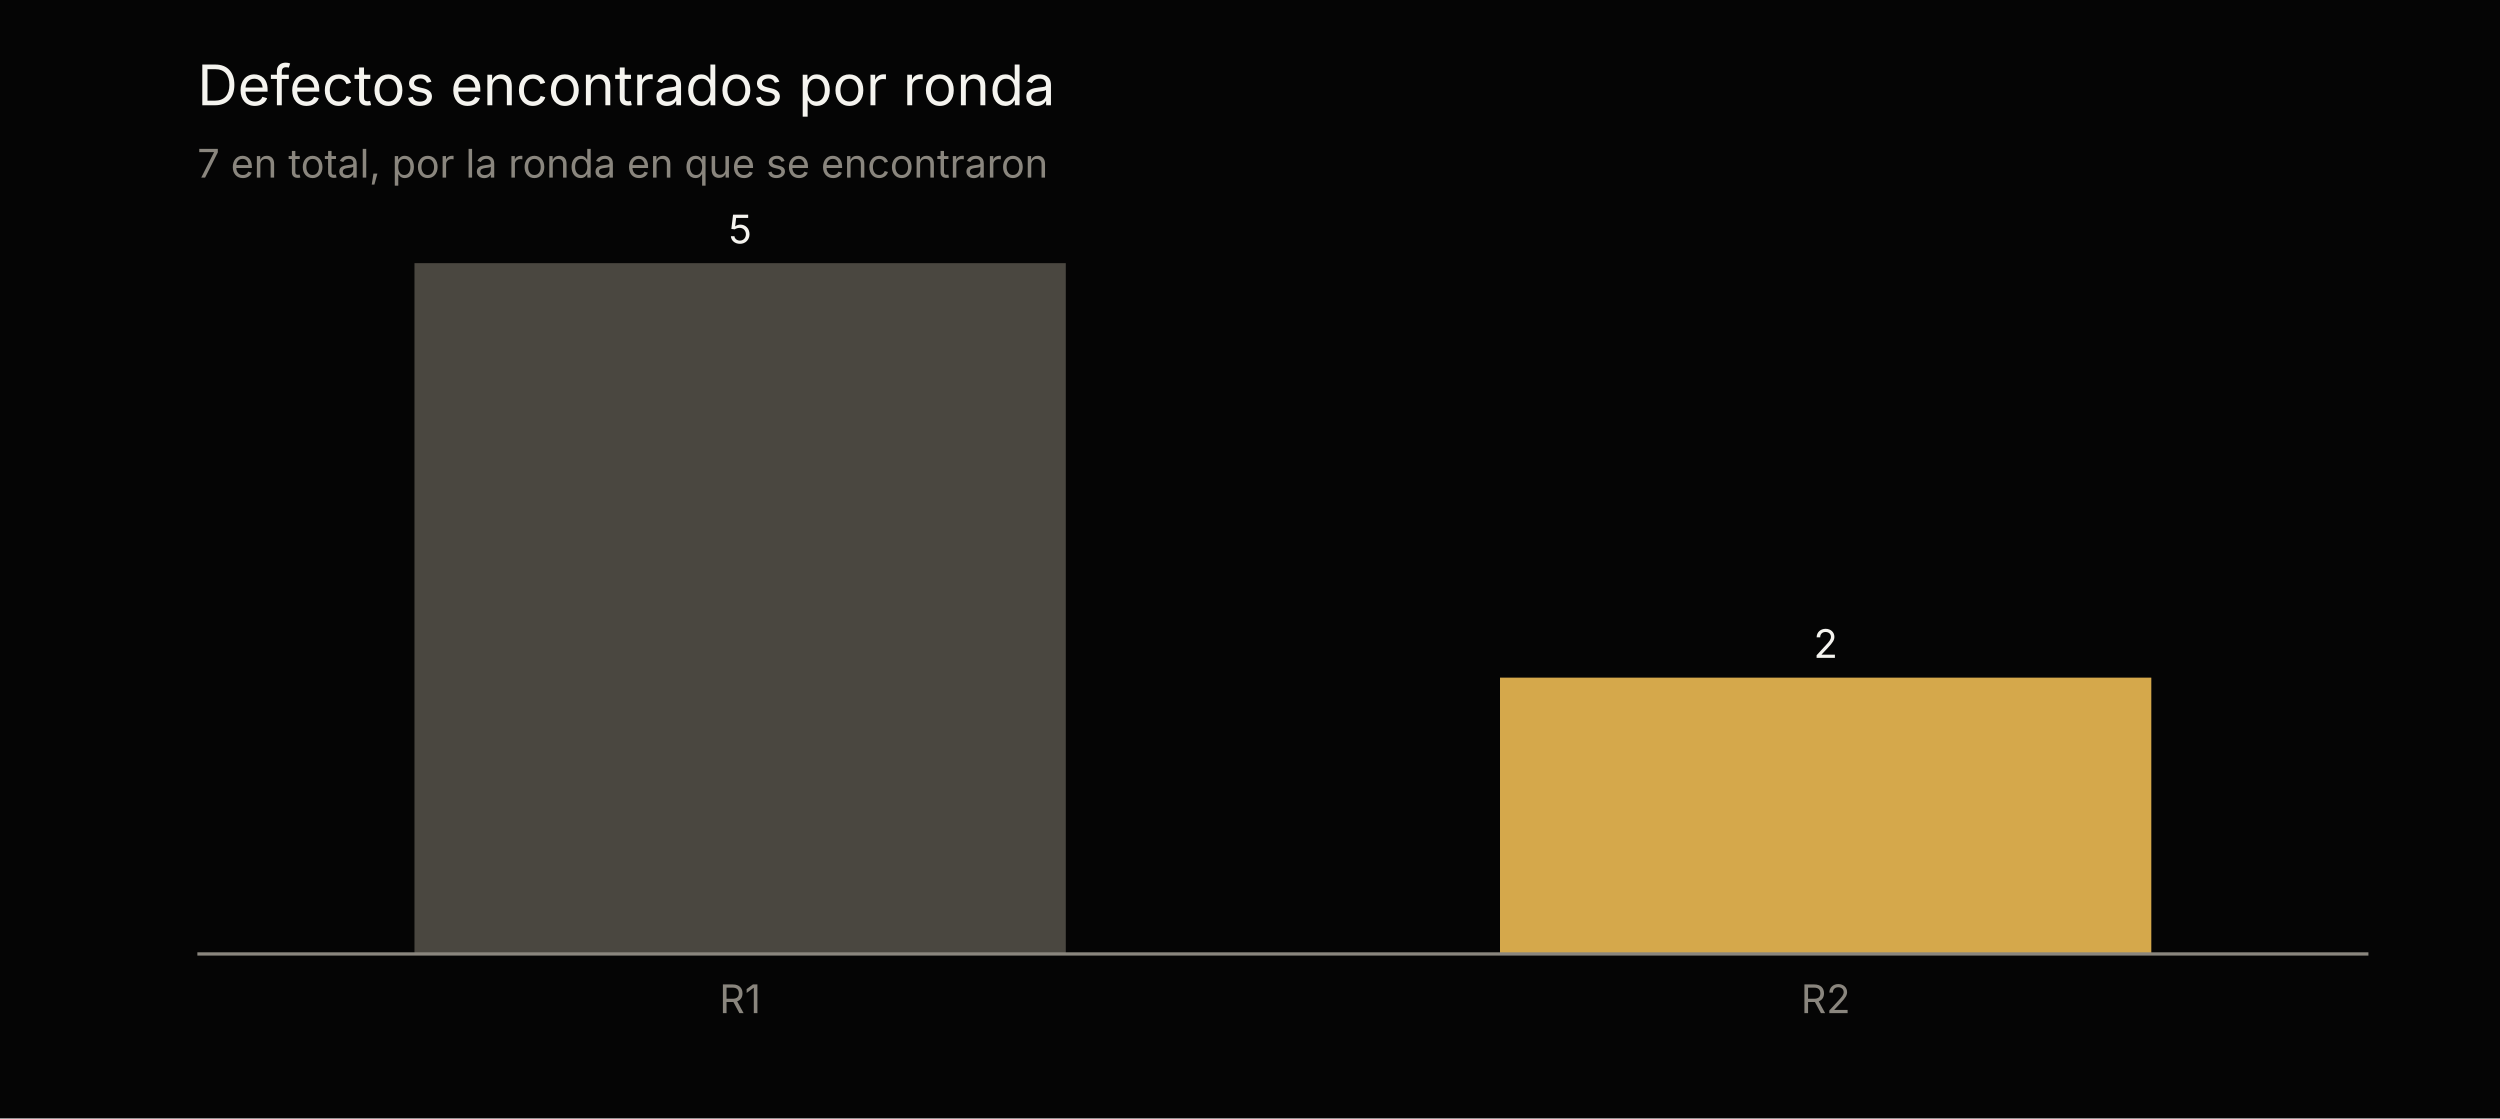
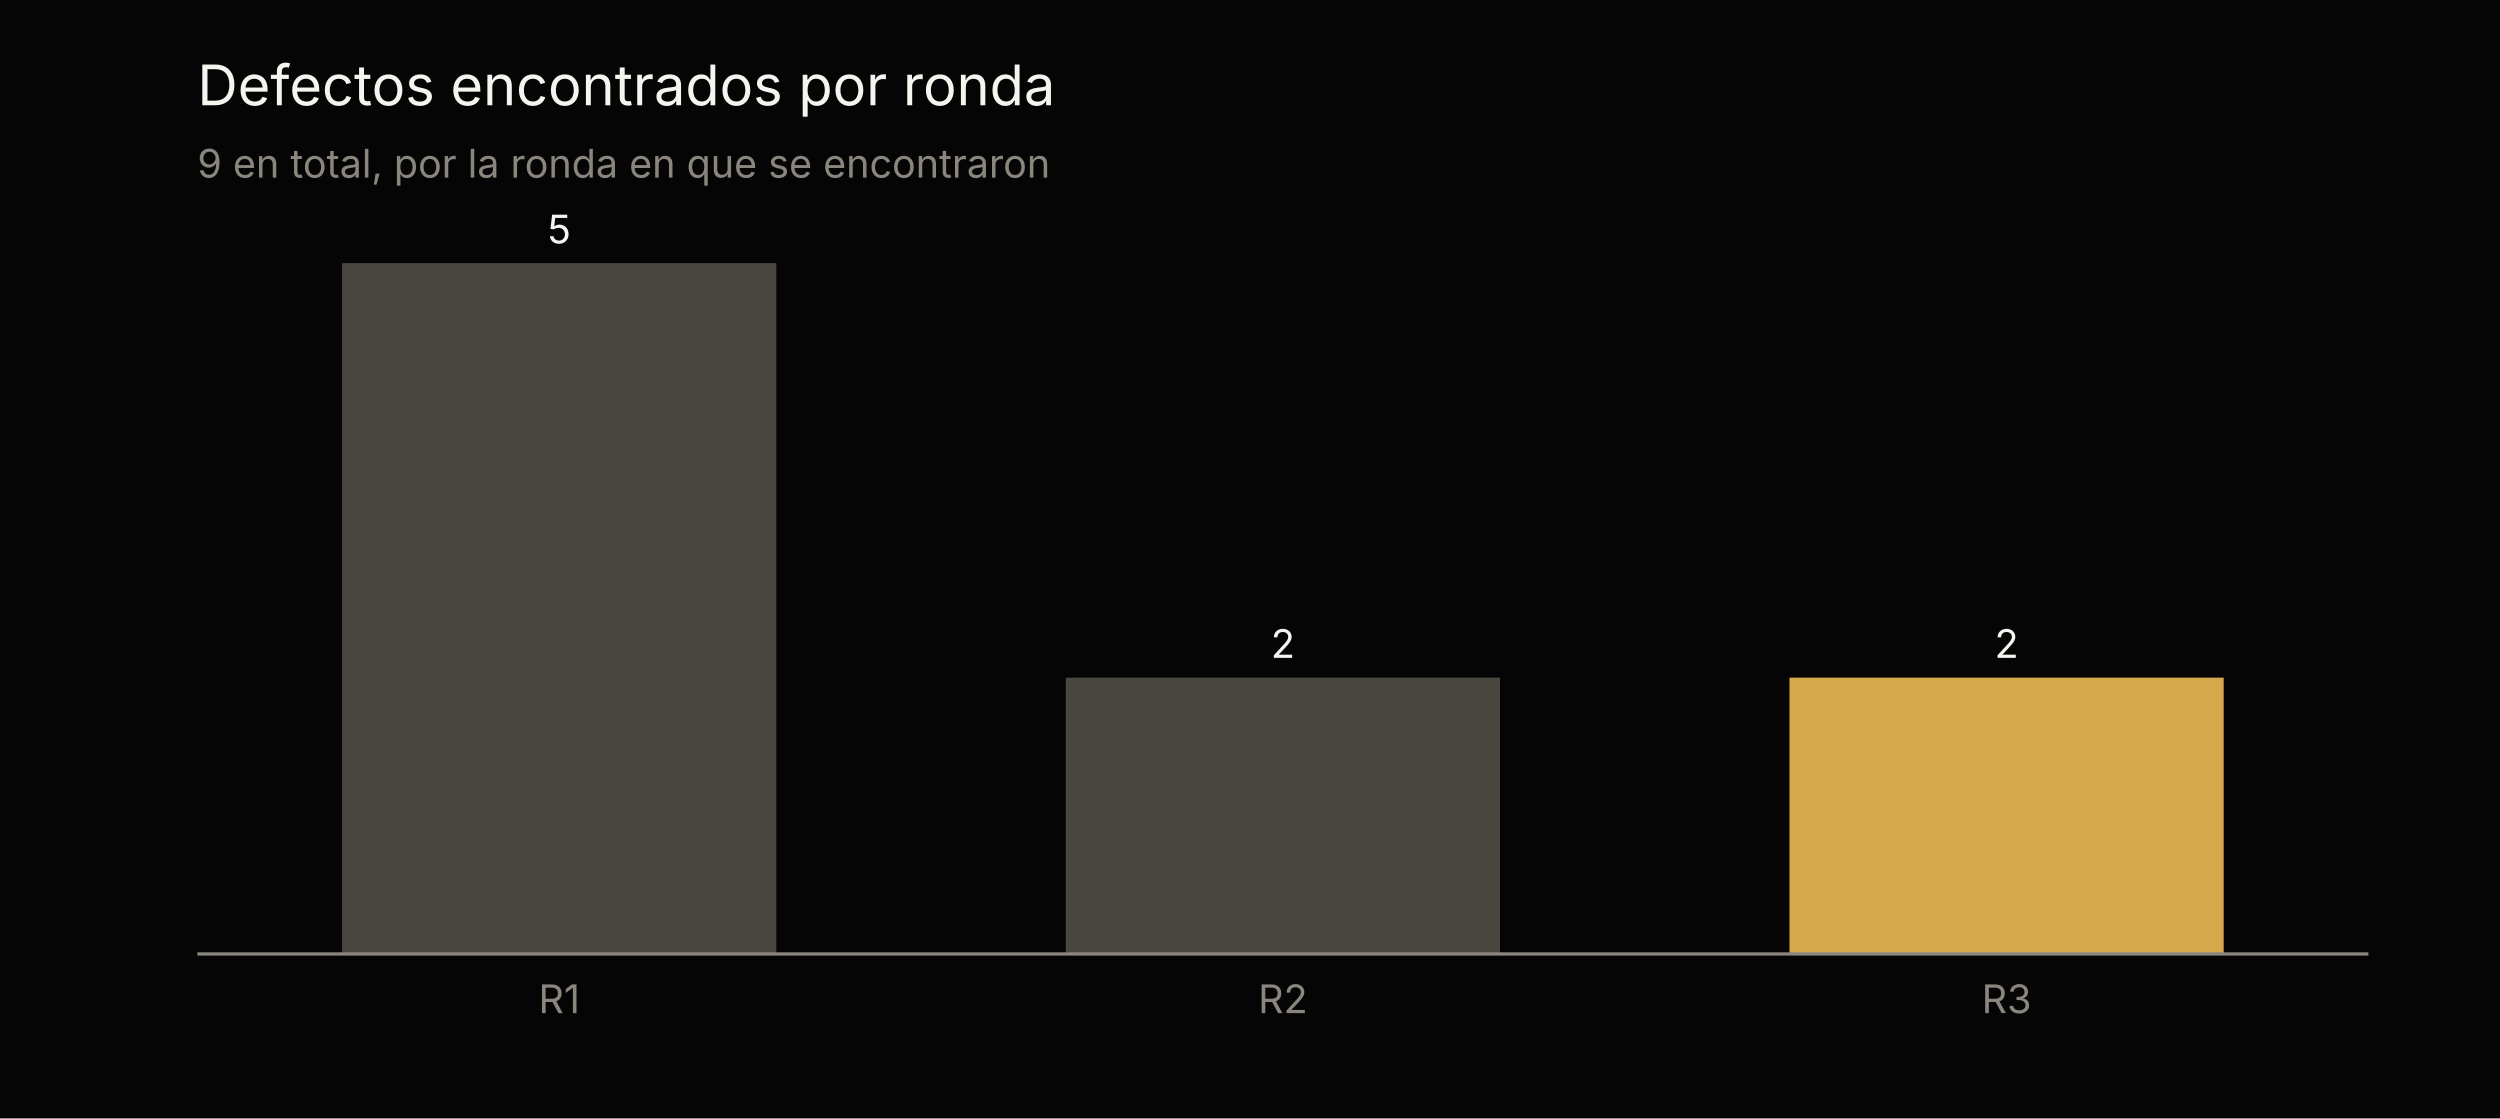
<svg xmlns="http://www.w3.org/2000/svg" viewBox="0 0 760 340" font-family="Inter, Arial, sans-serif" font-size="12">
  <rect width="760" height="340" fill="#050505" />
  <text x="60" y="32" font-size="17" fill="#f5f4ef">Defectos encontrados por ronda</text>
-   <text x="60" y="54" fill="#8a867e">7 en total, por la ronda en que se encontraron</text>
-   <rect x="126.0" y="80.0" width="198.0" height="210.0" fill="#4a4740" />
-   <text x="225.0" y="74.0" text-anchor="middle" fill="#f5f4ef">5</text>
-   <text x="225.0" y="308" text-anchor="middle" fill="#8a867e">R1</text>
-   <rect x="456.0" y="206.0" width="198.0" height="84.0" fill="#d5a84b" />
-   <text x="555.0" y="200.0" text-anchor="middle" fill="#f5f4ef">2</text>
-   <text x="555.0" y="308" text-anchor="middle" fill="#8a867e">R2</text>
+   <text x="60" y="54" fill="#8a867e">9 en total, por la ronda en que se encontraron</text>
+   <rect x="104.0" y="80.0" width="132.0" height="210.0" fill="#4a4740" />
+   <text x="170.0" y="74.0" text-anchor="middle" fill="#f5f4ef">5</text>
+   <text x="170.0" y="308" text-anchor="middle" fill="#8a867e">R1</text>
+   <rect x="324.0" y="206.0" width="132.0" height="84.0" fill="#4a4740" />
+   <text x="390.0" y="200.0" text-anchor="middle" fill="#f5f4ef">2</text>
+   <text x="390.0" y="308" text-anchor="middle" fill="#8a867e">R2</text>
+   <rect x="544.0" y="206.0" width="132.0" height="84.0" fill="#d5a84b" />
+   <text x="610.0" y="200.0" text-anchor="middle" fill="#f5f4ef">2</text>
+   <text x="610.0" y="308" text-anchor="middle" fill="#8a867e">R3</text>
  <line x1="60" x2="720" y1="290" y2="290" stroke="#8a867e" />
</svg>
